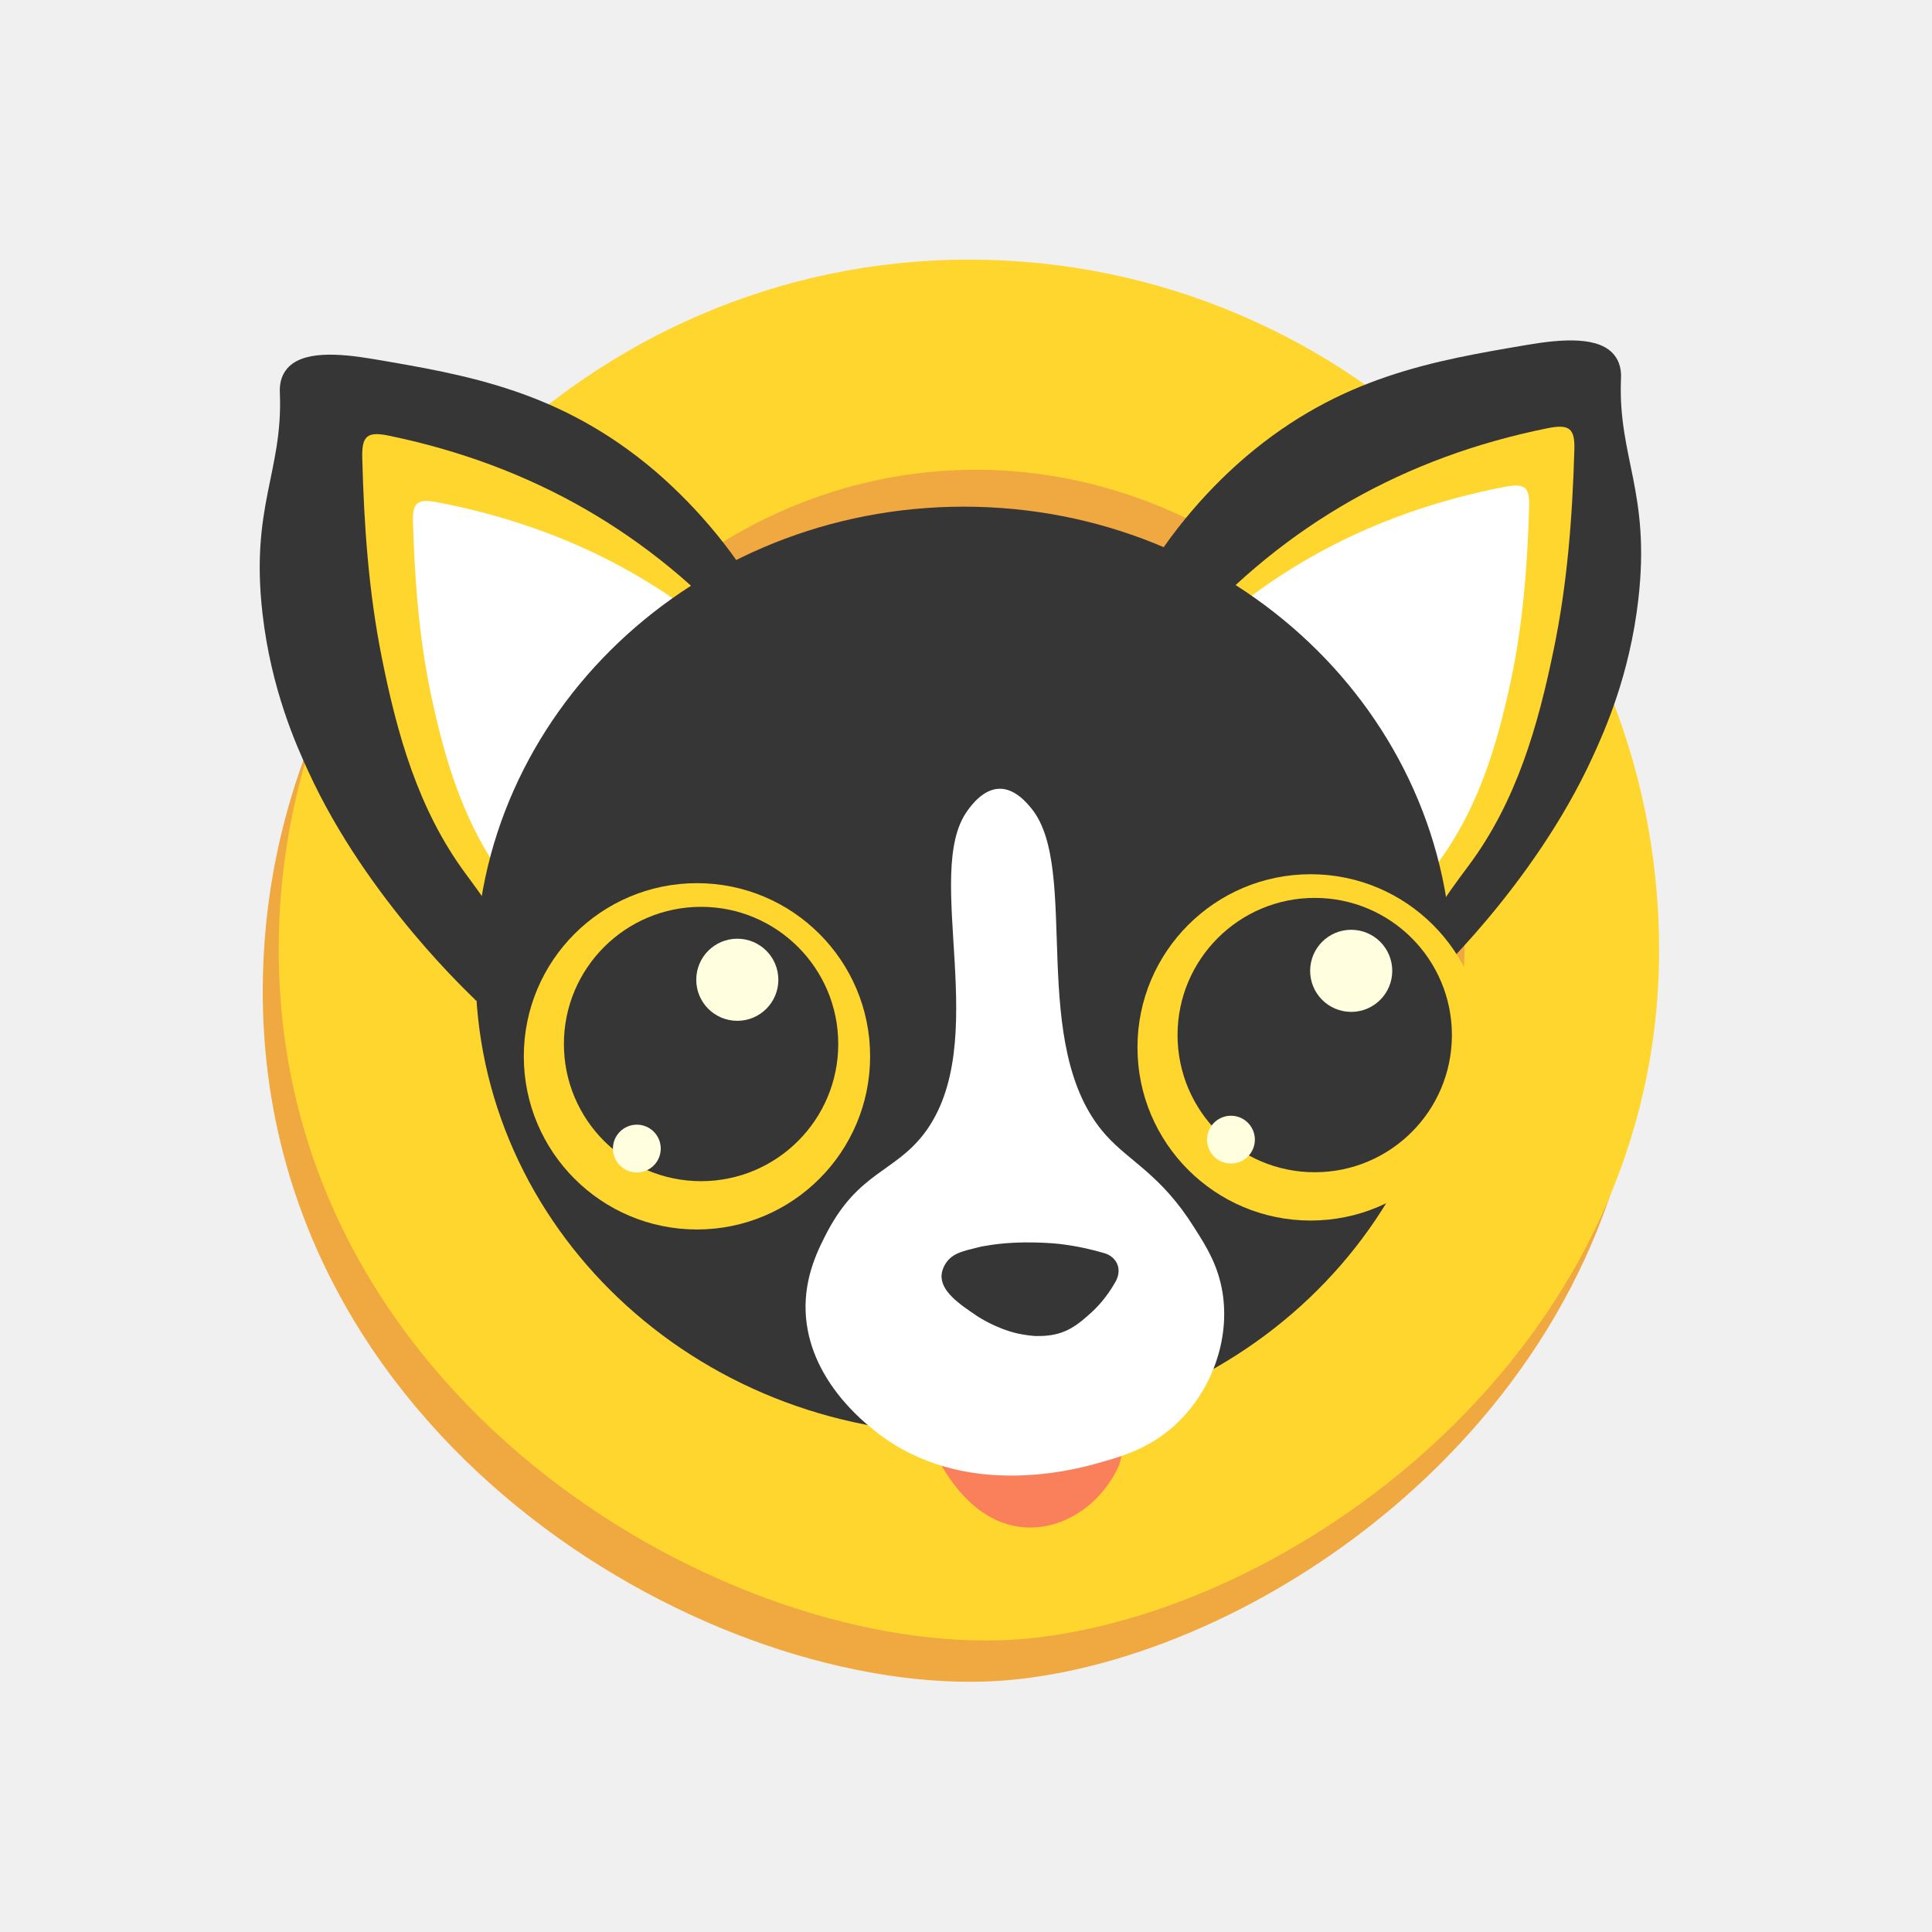
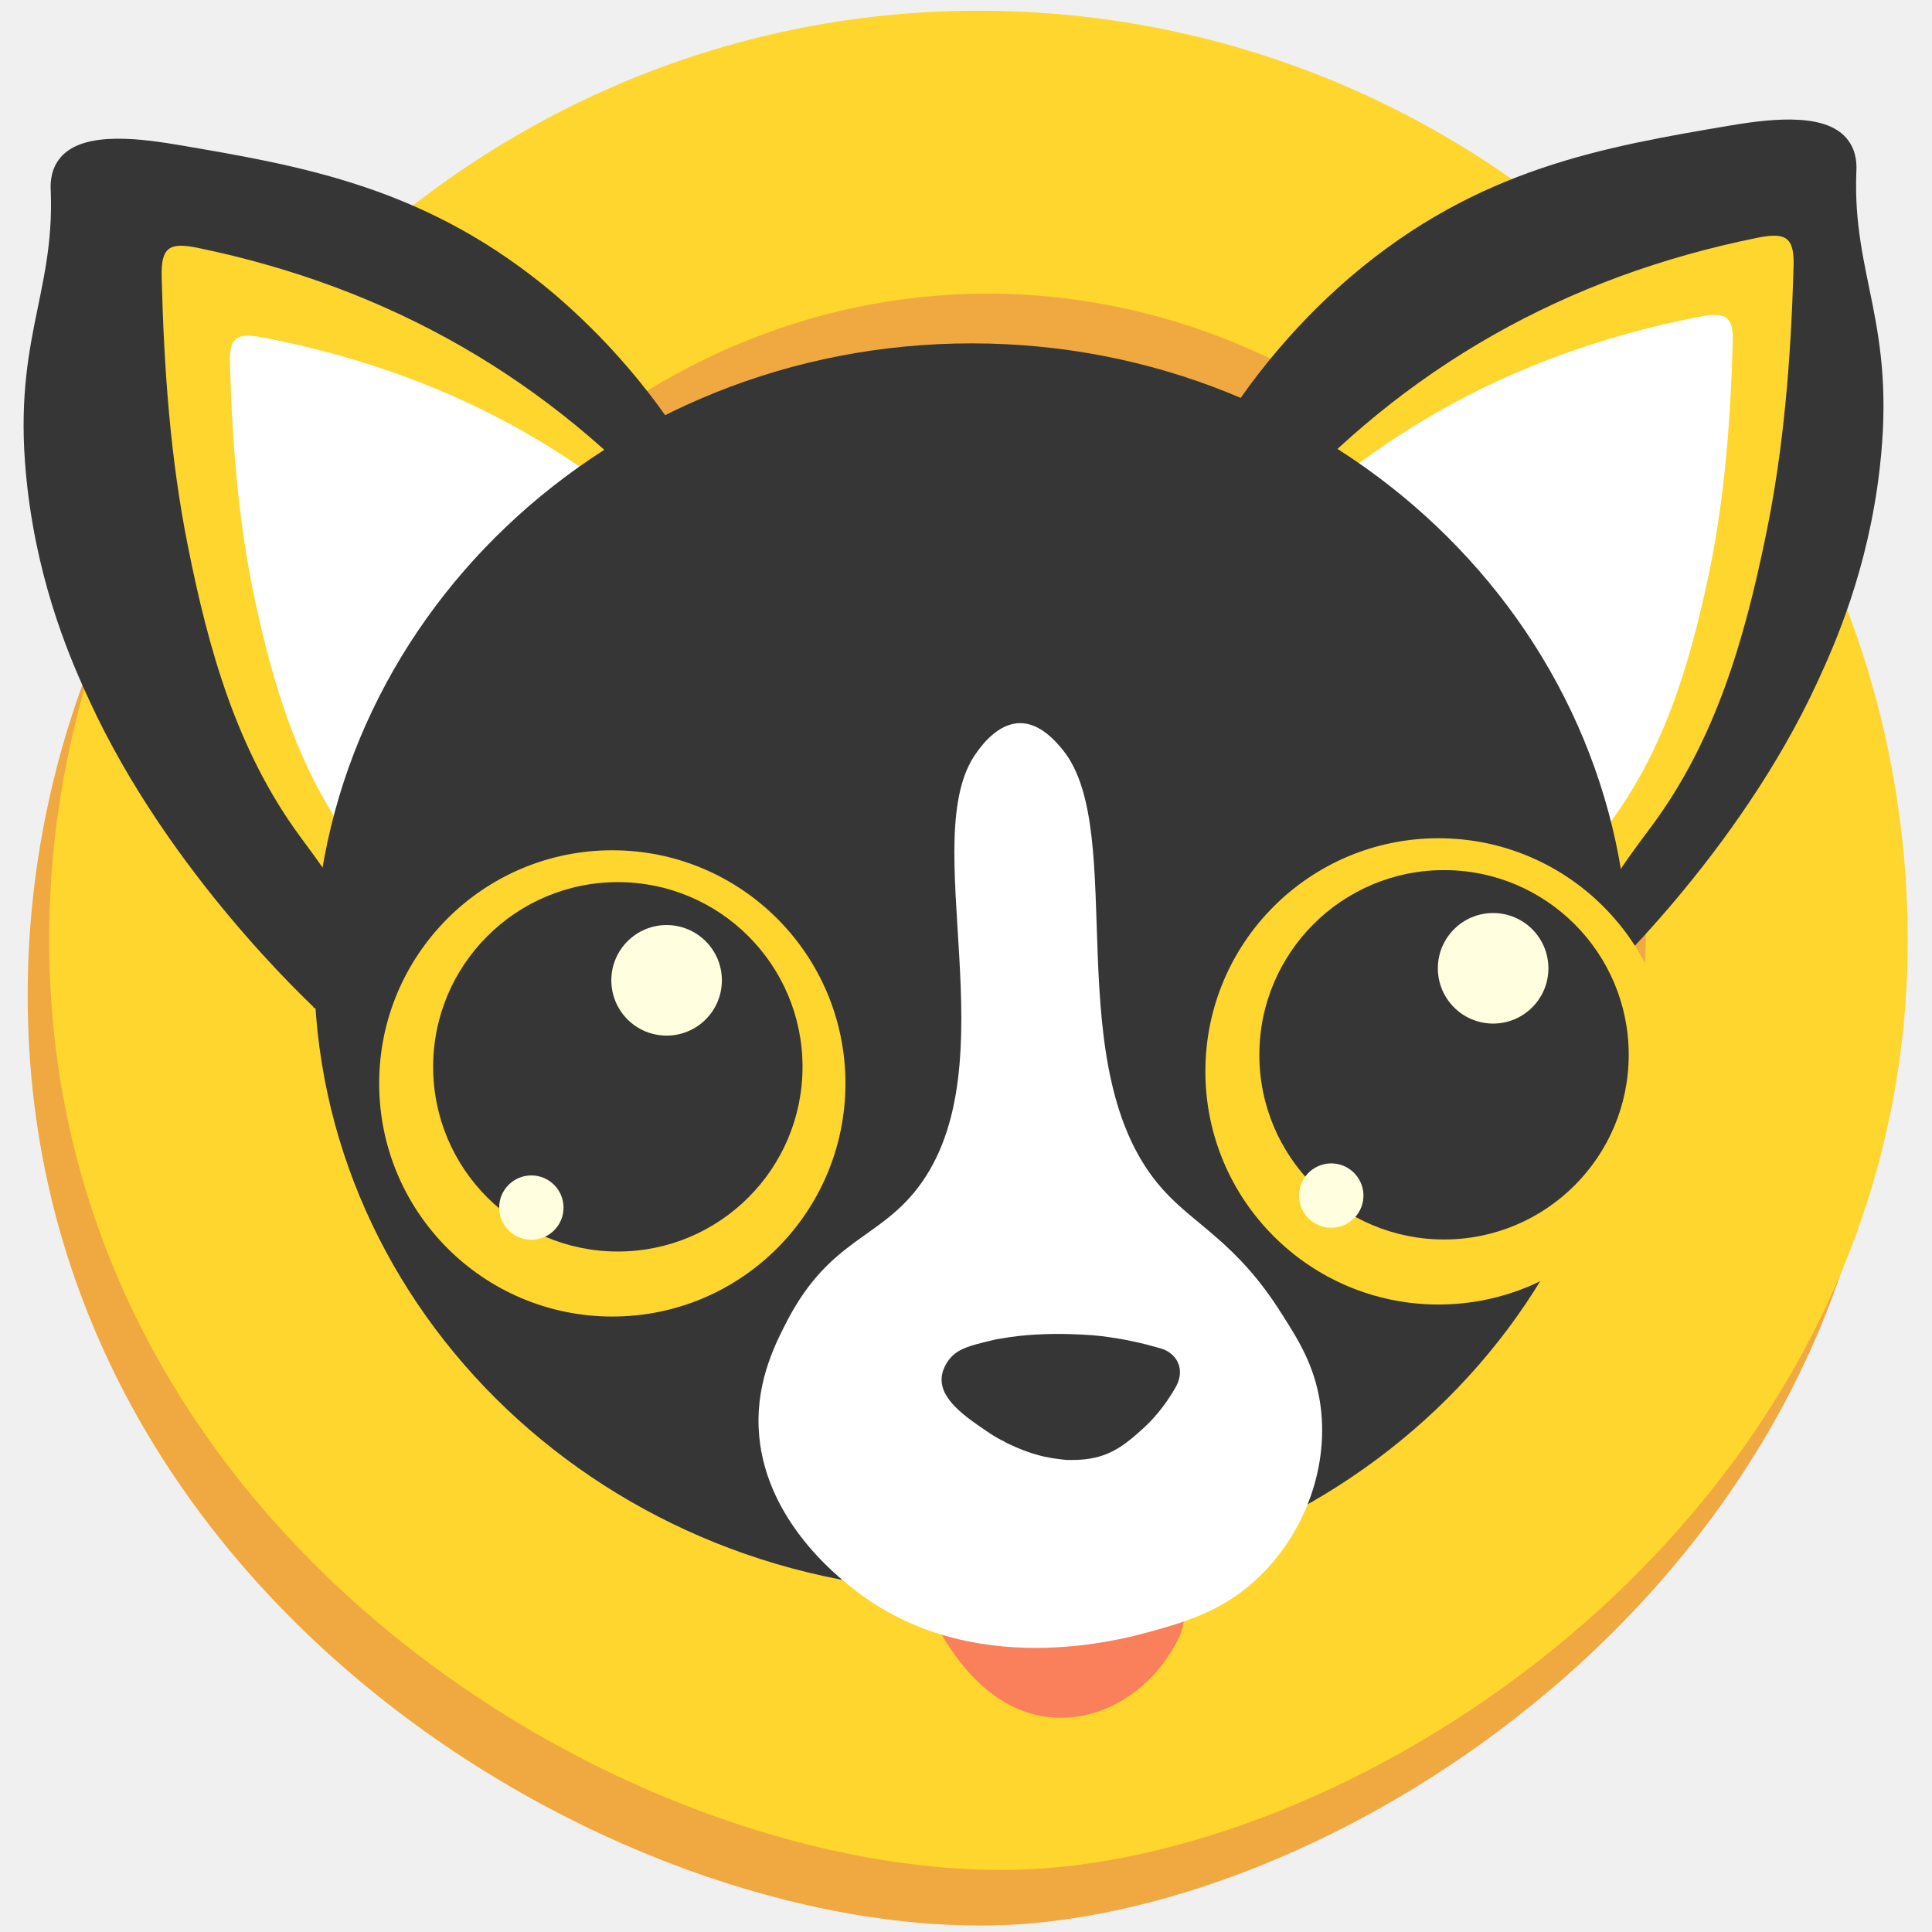
<svg xmlns="http://www.w3.org/2000/svg" version="1.1" id="Livello_1" x="0px" y="0px" viewBox="0 0 800 800" style="enable-background:new 0 0 800 800;" xml:space="preserve">
-   <style type="text/css">
+   <defs id="defs17" />
+   <style type="text/css" id="style1">
	.st0{fill:#F0A841;}
	.st1{fill:#FED62E;}
	.st2{fill:#373636;}
	.st3{fill:#FFFFFF;}
	.st4{fill:#FFFEDF;}
	.st5{fill:#FA7F5B;}
	.st6{fill:#FED493;}
</style>
-   <g>
+   <g id="g17" transform="matrix(1.346366,0,0,1.346366,-135.0186,-140.2852)">
    <g id="faccia_cane">
-       <path class="st0" d="M680.5,410.5c0,161.5-142.7,267.7-251.1,283.8c-10.7,1.6-18.6,1.9-21.8,2C289.4,700,108.8,594.1,108.8,410.5    c-0.1-154.4,127.6-285.8,285.8-285.8C552.5,124.7,680.5,252.7,680.5,410.5z" />
-       <path class="st1" d="M687,393.4c0,161.5-142.7,267.7-251.1,283.8c-10.7,1.6-18.6,1.9-21.8,2C296,682.9,115.5,577,115.4,393.4    C115.3,239,242.9,107.5,401.2,107.5C559,107.5,687,235.5,687,393.4z" />
-       <path class="st0" d="M606.4,386.5c2.2,90.5-63.7,169.5-142.6,191.4C344.1,611.1,200.9,511,201.9,386.5c0.9-98,91-192,202.2-192    C511.4,194.6,603.9,282.1,606.4,386.5z" />
-       <path class="st2" d="M469.2,246.8c2.5,6.8,9.8,9.4,15.2,13.5c40.5,31.4,70.8,69.3,91.4,113.8c5.2,11.3,7.6,23.5,14,34.4    c0.1-0.1,0.3-0.2,0.4-0.2c0.2-0.1,0.2-0.2,0.2-0.3c0.6-0.8,44.4-40.8,69-94.4c5.1-11.1,15.4-34,19-65.4c5.1-44.3-8.4-58.7-7.2-91    c0.1-1.7,0.3-6-2.4-9.7c-6.1-8.6-22.6-7-35.8-4.8c-39.6,6.7-78,13.2-117.1,46.4C503.4,199.8,484.9,218.3,469.2,246.8z" />
-       <path class="st2" d="M317.9,252.7c-2.5,6.8-9.8,9.4-15.2,13.5c-40.5,31.4-70.8,69.3-91.4,113.8c-5.2,11.3-7.6,23.5-14,34.4    c-0.1-0.1-0.3-0.2-0.4-0.2c-0.2-0.1-0.2-0.2-0.2-0.3c-0.6-0.8-44.4-40.8-69-94.4c-5.1-11.1-15.4-34-19-65.4    c-5.1-44.3,8.4-58.7,7.2-91c-0.1-1.7-0.3-6,2.4-9.7c6.1-8.6,22.6-7,35.8-4.8c39.6,6.7,78,13.2,117.1,46.4    C283.7,205.8,302.3,224.2,317.9,252.7z" />
-       <path class="st1" d="M309,265.6c-2,5.8-7.7,8-11.9,11.5c-31.9,26.7-55.8,59-72,96.9c-4.1,9.6-6,20-11,29.3    c-0.2-0.1-0.5-0.3-0.5-0.4c-2.1-16.2-11.5-28.5-21-41.4c-19.5-26.5-28.2-57.6-34.5-89.2c-5.5-27.4-7.4-55.1-8.1-83    c-0.2-8.9,2.2-10.7,11-8.9C220.1,192.6,269.5,220.9,309,265.6z" />
-       <path class="st1" d="M492.5,261.7c1.9,5.8,7.7,8,11.9,11.6c31.7,26.9,55.4,59.3,71.4,97.3c4.1,9.7,5.9,20,10.8,29.3    c0.2-0.1,0.5-0.3,0.5-0.4c2.2-16.2,11.6-28.4,21.2-41.3c19.6-26.4,28.5-57.4,35-89c5.7-27.3,7.8-55.1,8.6-82.9    c0.3-8.9-2.1-10.8-11-9C581.8,189.2,532.3,217.2,492.5,261.7z" />
-       <path class="st3" d="M485.3,276.1c1.8,5.1,7.2,7,11.1,10.1c29.6,23.4,51.8,51.5,66.9,84.6c3.8,8.4,5.6,17.5,10.2,25.6    c0.2-0.1,0.5-0.2,0.5-0.4c2-14.1,10.7-24.9,19.5-36.2c18.1-23.2,26.2-50.3,32.1-77.9c5.1-23.9,6.9-48.2,7.6-72.5    c0.2-7.8-2-9.4-10.2-7.8C567.8,212.3,522,237.1,485.3,276.1z" />
-       <path class="st3" d="M318.9,282.5c-1.8,5.1-7.2,7-11.1,10.1c-29.6,23.4-51.8,51.5-66.9,84.6c-3.8,8.4-5.6,17.5-10.2,25.6    c-0.2-0.1-0.5-0.2-0.5-0.4c-2-14.1-10.7-24.9-19.5-36.2c-18.1-23.2-26.2-50.3-32.1-77.9c-5.1-23.9-6.9-48.2-7.6-72.5    c-0.2-7.8,2-9.4,10.2-7.8C236.4,218.6,282.3,243.4,318.9,282.5z" />
-       <ellipse class="st2" cx="399.1" cy="401.8" rx="202.2" ry="192" />
-       <circle class="st1" cx="288.6" cy="437.4" r="71.7" />
-       <circle class="st2" cx="290.3" cy="432.3" r="56.8" />
-       <circle class="st1" cx="542.7" cy="433.7" r="71.7" />
-       <circle class="st2" cx="544.4" cy="428.6" r="56.8" />
-       <circle class="st4" cx="559.5" cy="402" r="17" />
-       <ellipse transform="matrix(0.1602 -0.9871 0.9871 0.1602 -37.7514 899.4285)" class="st4" cx="509.7" cy="471.9" rx="9.9" ry="9.9" />
-       <path class="st5" d="M389.7,606.6c3.7,6.2,15.5,25.9,36.9,25.9c15.3,0,29.8-10.3,36.8-25.8c1.5-5.2,6.1-22.6-2.9-36    c-16.5-24.5-67.6-20.1-77.9,0.6C376.1,584.2,386.6,601.5,389.7,606.6z" />
-       <path class="st3" d="M506.2,535.1c3.2,19.8-4.6,40.2-18.1,53.5c-10.9,10.8-22.9,14.3-33.3,17.2c-9.2,2.6-55.9,15.6-92-12.9    c-5.4-4.2-28.1-22.2-29.2-49.7c-0.6-14.8,5.4-26.3,9.1-33.4c13-24.4,27.7-24.5,39.8-40.2c28.9-37.6-0.8-108,18.1-133.9    c1.7-2.4,6.6-9,13.3-9.1c6.5-0.1,11.5,6.1,13.3,8.3c20.4,25.3-2.1,98.5,30.7,135.1c10,11.2,22.8,16.3,36.6,38.3    C499.9,516.7,504.4,524.2,506.2,535.1z" />
-       <path class="st6" d="M410.5,346.1" />
-       <path class="st2" d="M421.5,552.2c-9.3-2.1-16.9-7.2-17.4-7.6c-6.7-4.5-14.8-10-14.2-16.8c0.3-3.3,2.5-5.8,3-6.3    c2.5-2.6,5.9-3.5,11.7-4.9c0.8-0.2,1.9-0.5,3.4-0.7c14.7-2.7,30.8-0.8,30.8-0.8c3.2,0.4,6.6,0.9,10.2,1.7c2.8,0.6,5.5,1.3,7.9,2    c2.9,0.7,5.2,2.7,6,5.4c0.9,3.1-0.6,5.7-0.8,6.2c-3.7,6.7-8,11.2-11,13.8c-3.6,3.2-7.8,6.9-14.1,8.3c-3.9,0.9-7.8,0.7-8.7,0.7    C427.3,553.1,424.8,552.9,421.5,552.2z" />
-       <circle class="st4" cx="305.3" cy="405.7" r="17" />
-       <circle class="st4" cx="263.7" cy="475.6" r="9.9" />
+       <path class="st0" d="m 680.5,410.5 c 0,161.5 -142.7,267.7 -251.1,283.8 -10.7,1.6 -18.6,1.9 -21.8,2 C 289.4,700 108.8,594.1 108.8,410.5 108.7,256.1 236.4,124.7 394.6,124.7 c 157.9,0 285.9,128 285.9,285.8 z" id="path1" />
+       <path class="st1" d="m 687,393.4 c 0,161.5 -142.7,267.7 -251.1,283.8 -10.7,1.6 -18.6,1.9 -21.8,2 C 296,682.9 115.5,577 115.4,393.4 115.3,239 242.9,107.5 401.2,107.5 559,107.5 687,235.5 687,393.4 Z" id="path2" />
+       <path class="st0" d="M 606.4,386.5 C 608.6,477 542.7,556 463.8,577.9 344.1,611.1 200.9,511 201.9,386.5 c 0.9,-98 91,-192 202.2,-192 107.3,0.1 199.8,87.6 202.3,192 z" id="path3" />
+       <path class="st2" d="m 469.2,246.8 c 2.5,6.8 9.8,9.4 15.2,13.5 40.5,31.4 70.8,69.3 91.4,113.8 5.2,11.3 7.6,23.5 14,34.4 0.1,-0.1 0.3,-0.2 0.4,-0.2 0.2,-0.1 0.2,-0.2 0.2,-0.3 0.6,-0.8 44.4,-40.8 69,-94.4 5.1,-11.1 15.4,-34 19,-65.4 5.1,-44.3 -8.4,-58.7 -7.2,-91 0.1,-1.7 0.3,-6 -2.4,-9.7 -6.1,-8.6 -22.6,-7 -35.8,-4.8 -39.6,6.7 -78,13.2 -117.1,46.4 -12.5,10.7 -31,29.2 -46.7,57.7 z" id="path4" />
+       <path class="st2" d="m 317.9,252.7 c -2.5,6.8 -9.8,9.4 -15.2,13.5 -40.5,31.4 -70.8,69.3 -91.4,113.8 -5.2,11.3 -7.6,23.5 -14,34.4 -0.1,-0.1 -0.3,-0.2 -0.4,-0.2 -0.2,-0.1 -0.2,-0.2 -0.2,-0.3 -0.6,-0.8 -44.4,-40.8 -69,-94.4 -5.1,-11.1 -15.4,-34 -19,-65.4 -5.1,-44.3 8.4,-58.7 7.2,-91 -0.1,-1.7 -0.3,-6 2.4,-9.7 6.1,-8.6 22.6,-7 35.8,-4.8 39.6,6.7 78,13.2 117.1,46.4 12.5,10.8 31.1,29.2 46.7,57.7 z" id="path5" />
+       <path class="st1" d="m 309,265.6 c -2,5.8 -7.7,8 -11.9,11.5 -31.9,26.7 -55.8,59 -72,96.9 -4.1,9.6 -6,20 -11,29.3 -0.2,-0.1 -0.5,-0.3 -0.5,-0.4 -2.1,-16.2 -11.5,-28.5 -21,-41.4 -19.5,-26.5 -28.2,-57.6 -34.5,-89.2 -5.5,-27.4 -7.4,-55.1 -8.1,-83 -0.2,-8.9 2.2,-10.7 11,-8.9 59.1,12.2 108.5,40.5 148,85.2 z" id="path6" />
+       <path class="st1" d="m 492.5,261.7 c 1.9,5.8 7.7,8 11.9,11.6 31.7,26.9 55.4,59.3 71.4,97.3 4.1,9.7 5.9,20 10.8,29.3 0.2,-0.1 0.5,-0.3 0.5,-0.4 2.2,-16.2 11.6,-28.4 21.2,-41.3 19.6,-26.4 28.5,-57.4 35,-89 5.7,-27.3 7.8,-55.1 8.6,-82.9 0.3,-8.9 -2.1,-10.8 -11,-9 -59.1,11.9 -108.6,39.9 -148.4,84.4 z" id="path7" />
+       <path class="st3" d="m 485.3,276.1 c 1.8,5.1 7.2,7 11.1,10.1 29.6,23.4 51.8,51.5 66.9,84.6 3.8,8.4 5.6,17.5 10.2,25.6 0.2,-0.1 0.5,-0.2 0.5,-0.4 2,-14.1 10.7,-24.9 19.5,-36.2 18.1,-23.2 26.2,-50.3 32.1,-77.9 5.1,-23.9 6.9,-48.2 7.6,-72.5 0.2,-7.8 -2,-9.4 -10.2,-7.8 -55.2,10.7 -101,35.5 -137.7,74.5 z" id="path8" />
+       <path class="st3" d="m 318.9,282.5 c -1.8,5.1 -7.2,7 -11.1,10.1 -29.6,23.4 -51.8,51.5 -66.9,84.6 -3.8,8.4 -5.6,17.5 -10.2,25.6 -0.2,-0.1 -0.5,-0.2 -0.5,-0.4 -2,-14.1 -10.7,-24.9 -19.5,-36.2 -18.1,-23.2 -26.2,-50.3 -32.1,-77.9 -5.1,-23.9 -6.9,-48.2 -7.6,-72.5 -0.2,-7.8 2,-9.4 10.2,-7.8 55.2,10.6 101.1,35.4 137.7,74.5 z" id="path9" />
+       <ellipse class="st2" cx="399.1" cy="401.8" rx="202.2" ry="192" id="ellipse9" />
+       <circle class="st1" cx="288.6" cy="437.4" r="71.7" id="circle9" />
+       <circle class="st2" cx="290.3" cy="432.3" r="56.8" id="circle10" />
+       <circle class="st1" cx="542.7" cy="433.7" r="71.7" id="circle11" />
+       <circle class="st2" cx="544.4" cy="428.6" r="56.8" id="circle12" />
+       <circle class="st4" cx="559.5" cy="402" r="17" id="circle13" />
+       <circle transform="matrix(0.1602,-0.9871,0.9871,0.1602,-37.7514,899.4285)" class="st4" cx="509.7" cy="471.9" id="ellipse13" r="9.9" />
+       <path class="st5" d="m 389.7,606.6 c 3.7,6.2 15.5,25.9 36.9,25.9 15.3,0 29.8,-10.3 36.8,-25.8 1.5,-5.2 6.1,-22.6 -2.9,-36 -16.5,-24.5 -67.6,-20.1 -77.9,0.6 -6.5,12.9 4,30.2 7.1,35.3 z" id="path13" />
+       <path class="st3" d="m 506.2,535.1 c 3.2,19.8 -4.6,40.2 -18.1,53.5 -10.9,10.8 -22.9,14.3 -33.3,17.2 -9.2,2.6 -55.9,15.6 -92,-12.9 -5.4,-4.2 -28.1,-22.2 -29.2,-49.7 -0.6,-14.8 5.4,-26.3 9.1,-33.4 13,-24.4 27.7,-24.5 39.8,-40.2 28.9,-37.6 -0.8,-108 18.1,-133.9 1.7,-2.4 6.6,-9 13.3,-9.1 6.5,-0.1 11.5,6.1 13.3,8.3 20.4,25.3 -2.1,98.5 30.7,135.1 10,11.2 22.8,16.3 36.6,38.3 5.4,8.4 9.9,15.9 11.7,26.8 z" id="path14" />
+       <path class="st6" d="M 410.5,346.1" id="path15" />
+       <path class="st2" d="m 421.5,552.2 c -9.3,-2.1 -16.9,-7.2 -17.4,-7.6 -6.7,-4.5 -14.8,-10 -14.2,-16.8 0.3,-3.3 2.5,-5.8 3,-6.3 2.5,-2.6 5.9,-3.5 11.7,-4.9 0.8,-0.2 1.9,-0.5 3.4,-0.7 14.7,-2.7 30.8,-0.8 30.8,-0.8 3.2,0.4 6.6,0.9 10.2,1.7 2.8,0.6 5.5,1.3 7.9,2 2.9,0.7 5.2,2.7 6,5.4 0.9,3.1 -0.6,5.7 -0.8,6.2 -3.7,6.7 -8,11.2 -11,13.8 -3.6,3.2 -7.8,6.9 -14.1,8.3 -3.9,0.9 -7.8,0.7 -8.7,0.7 -1,-0.1 -3.5,-0.3 -6.8,-1 z" id="path16" />
+       <circle class="st4" cx="305.3" cy="405.7" r="17" id="circle16" />
+       <circle class="st4" cx="263.7" cy="475.6" r="9.9" id="circle17" />
    </g>
  </g>
</svg>
